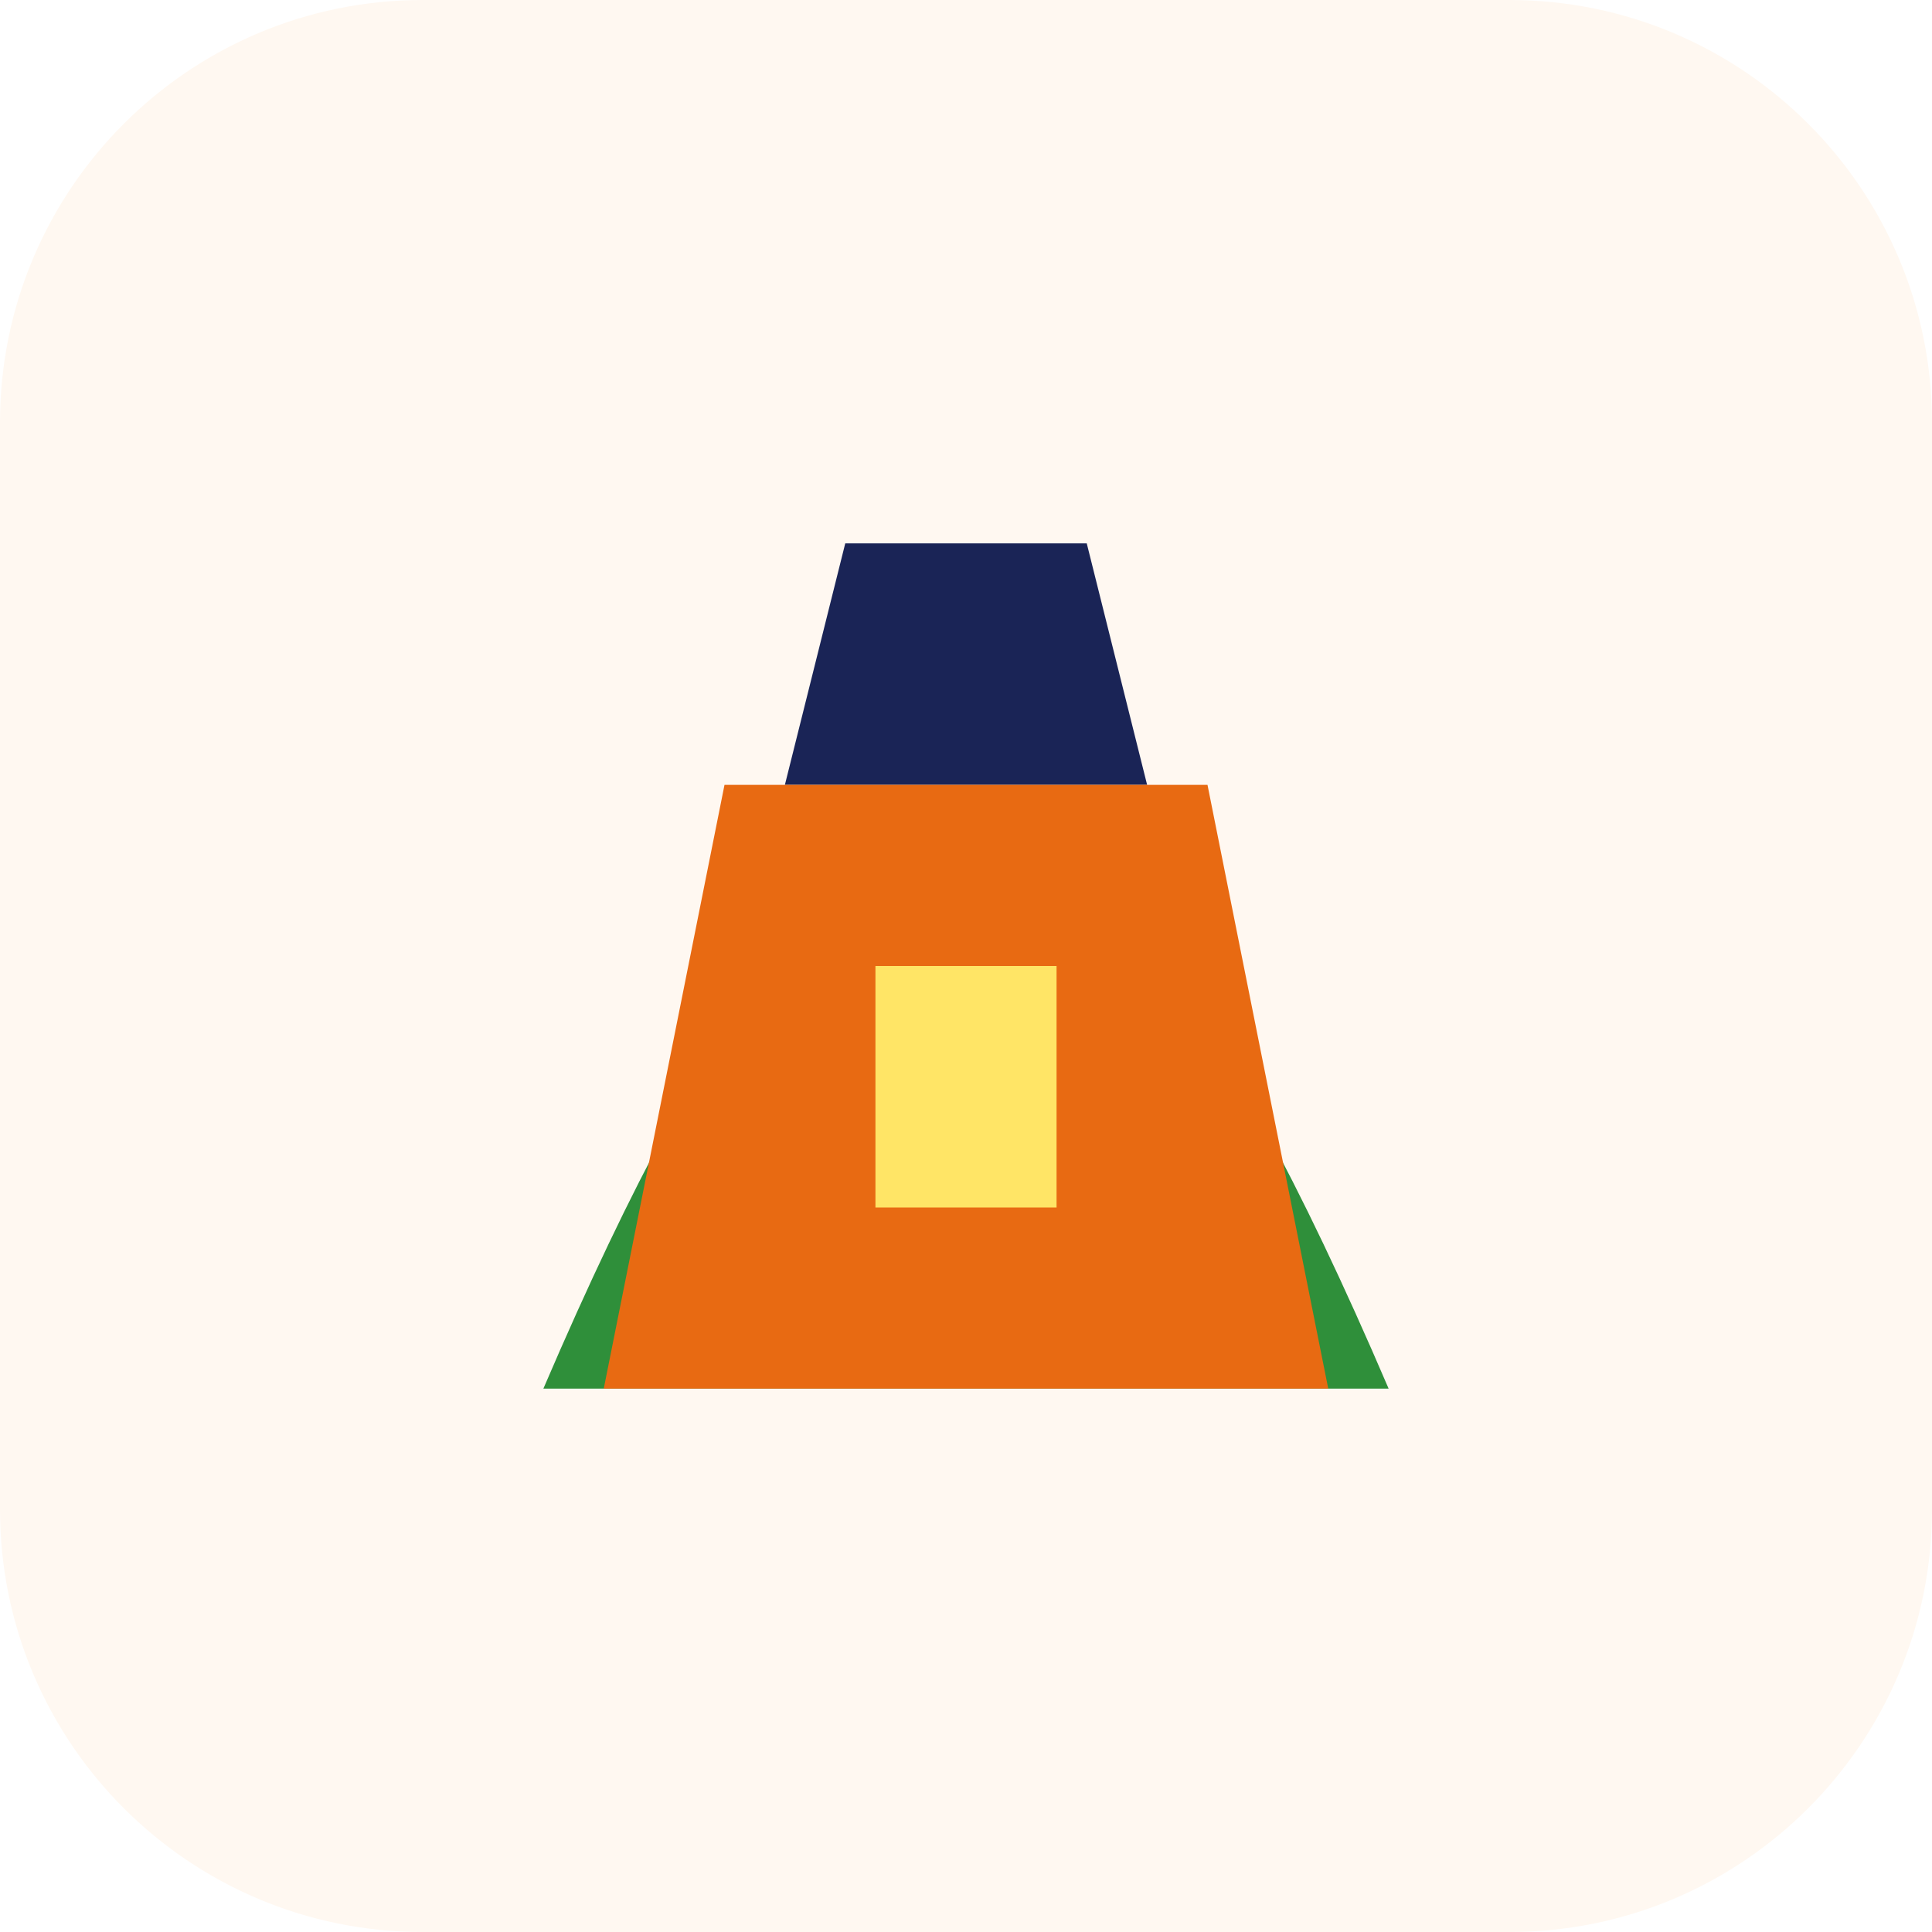
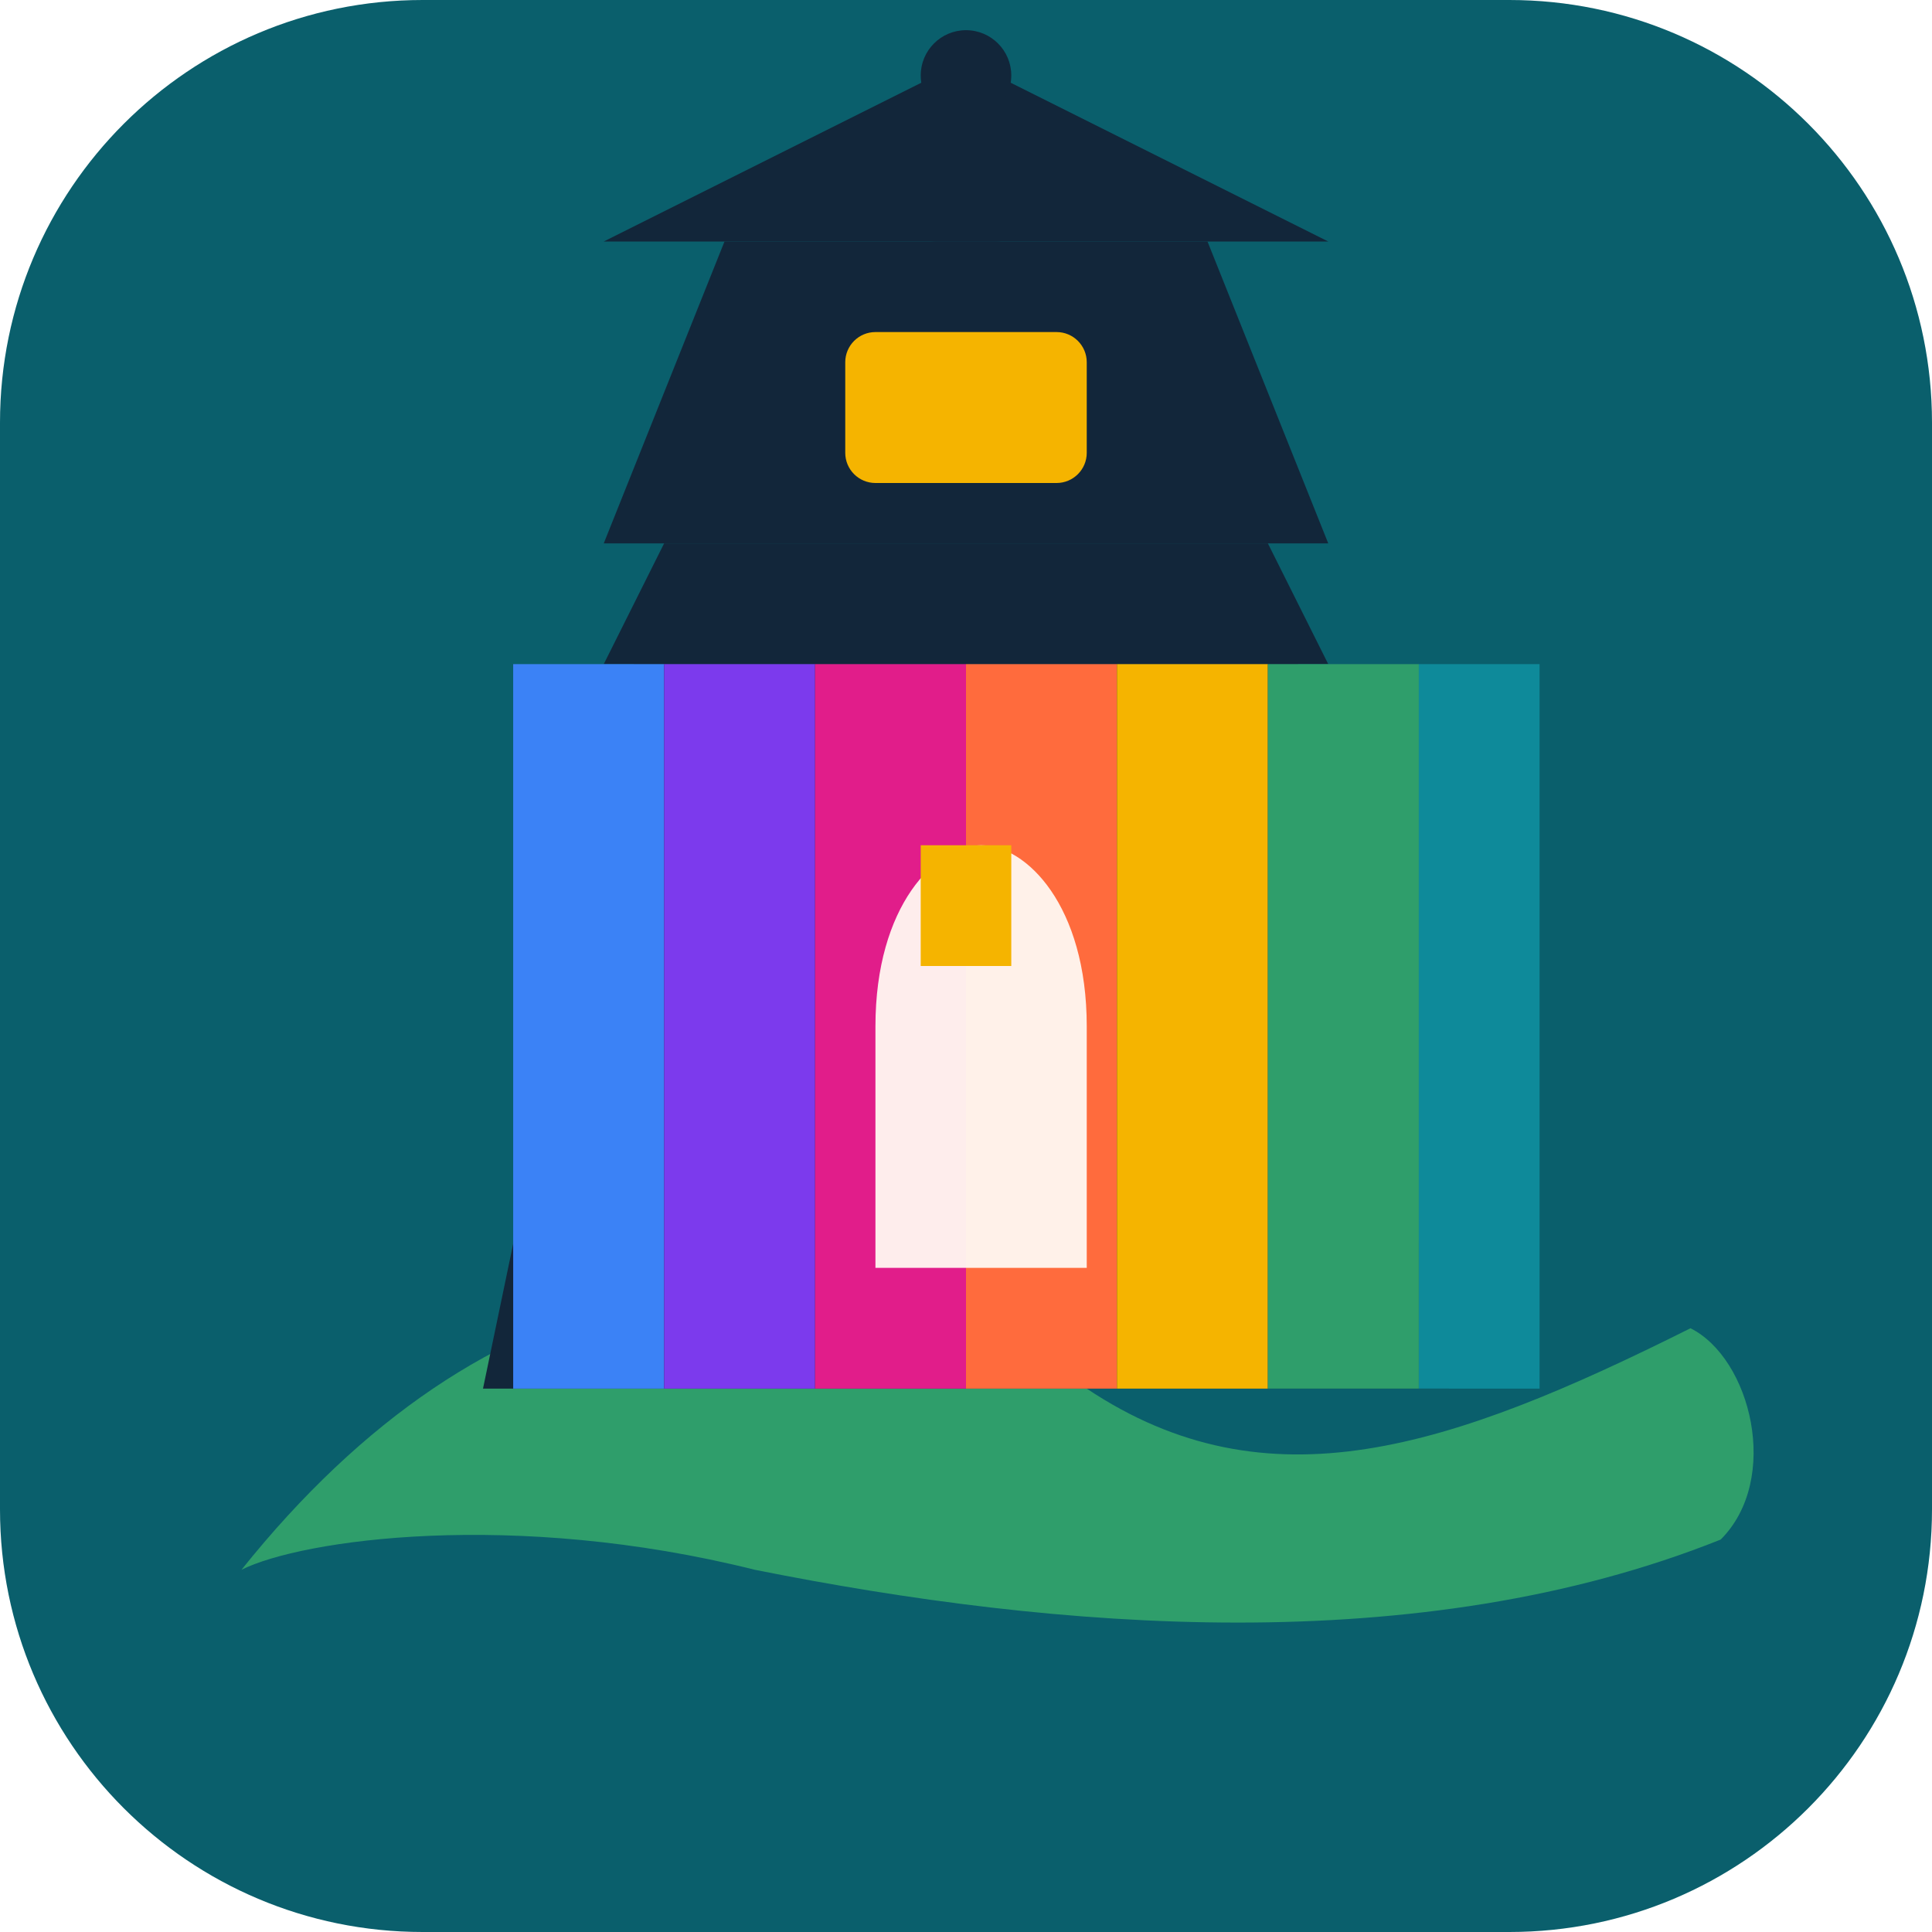
- <svg xmlns="http://www.w3.org/2000/svg" viewBox="0 0 64 64">
-   <rect width="64" height="64" rx="14" fill="#FFF8F1" />
-   <path d="M18 46c6-14 10-18 14-18s8 4 14 18" fill="#2F8F3A" />
-   <path d="M28 18h8l2 8H26z" fill="#1A2456" />
-   <path d="M24 26h16l4 20H20z" fill="#E86A12" />
-   <rect x="29" y="32" width="6" height="8" fill="#FFE566" />
+ <svg xmlns="http://www.w3.org/2000/svg" viewBox="0 0 64 64" fill="none">
+   <rect width="64" height="64" rx="14" fill="#0A5F6C" />
+   <path d="M8 52c8-10 18-12 28-6 6 4 12 2 20-2 2 1 3 5 1 7-10 4-22 3-32 1-8-2-15-1-17 0z" fill="#2F9E6B" />
+   <path d="M22 18h20l2 4H20z" fill="#12263A" />
+   <path d="M24 8h16l4 10H20z" fill="#12263A" />
+   <path d="M20 8l12-6 12 6H20z" fill="#12263A" />
+   <rect x="28" y="11" width="8" height="5" rx="1" fill="#F5B400" />
+   <rect x="30" y="3" width="4" height="5" rx="1" fill="#12263A" />
+   <circle cx="32" cy="2.5" r="1.5" fill="#12263A" />
+   <path d="M21 22h22l5 24H16z" fill="#12263A" />
+   <rect x="17" y="22" width="5" height="24" fill="#3B82F6" />
+   <rect x="22" y="22" width="5" height="24" fill="#7C3AED" />
+   <rect x="27" y="22" width="5" height="24" fill="#E11D8A" />
+   <rect x="32" y="22" width="5" height="24" fill="#FF6B3D" />
+   <rect x="37" y="22" width="5" height="24" fill="#F5B400" />
+   <rect x="42" y="22" width="5" height="24" fill="#2F9E6B" />
+   <rect x="47" y="22" width="4" height="24" fill="#0E8A9A" />
+   <path d="M29 34c0-4 2-6 3.5-6S36 30 36 34v8H29z" fill="#FFF8F1" opacity="0.95" />
+   <rect x="30.5" y="28" width="3" height="4" fill="#F5B400" />
</svg>
